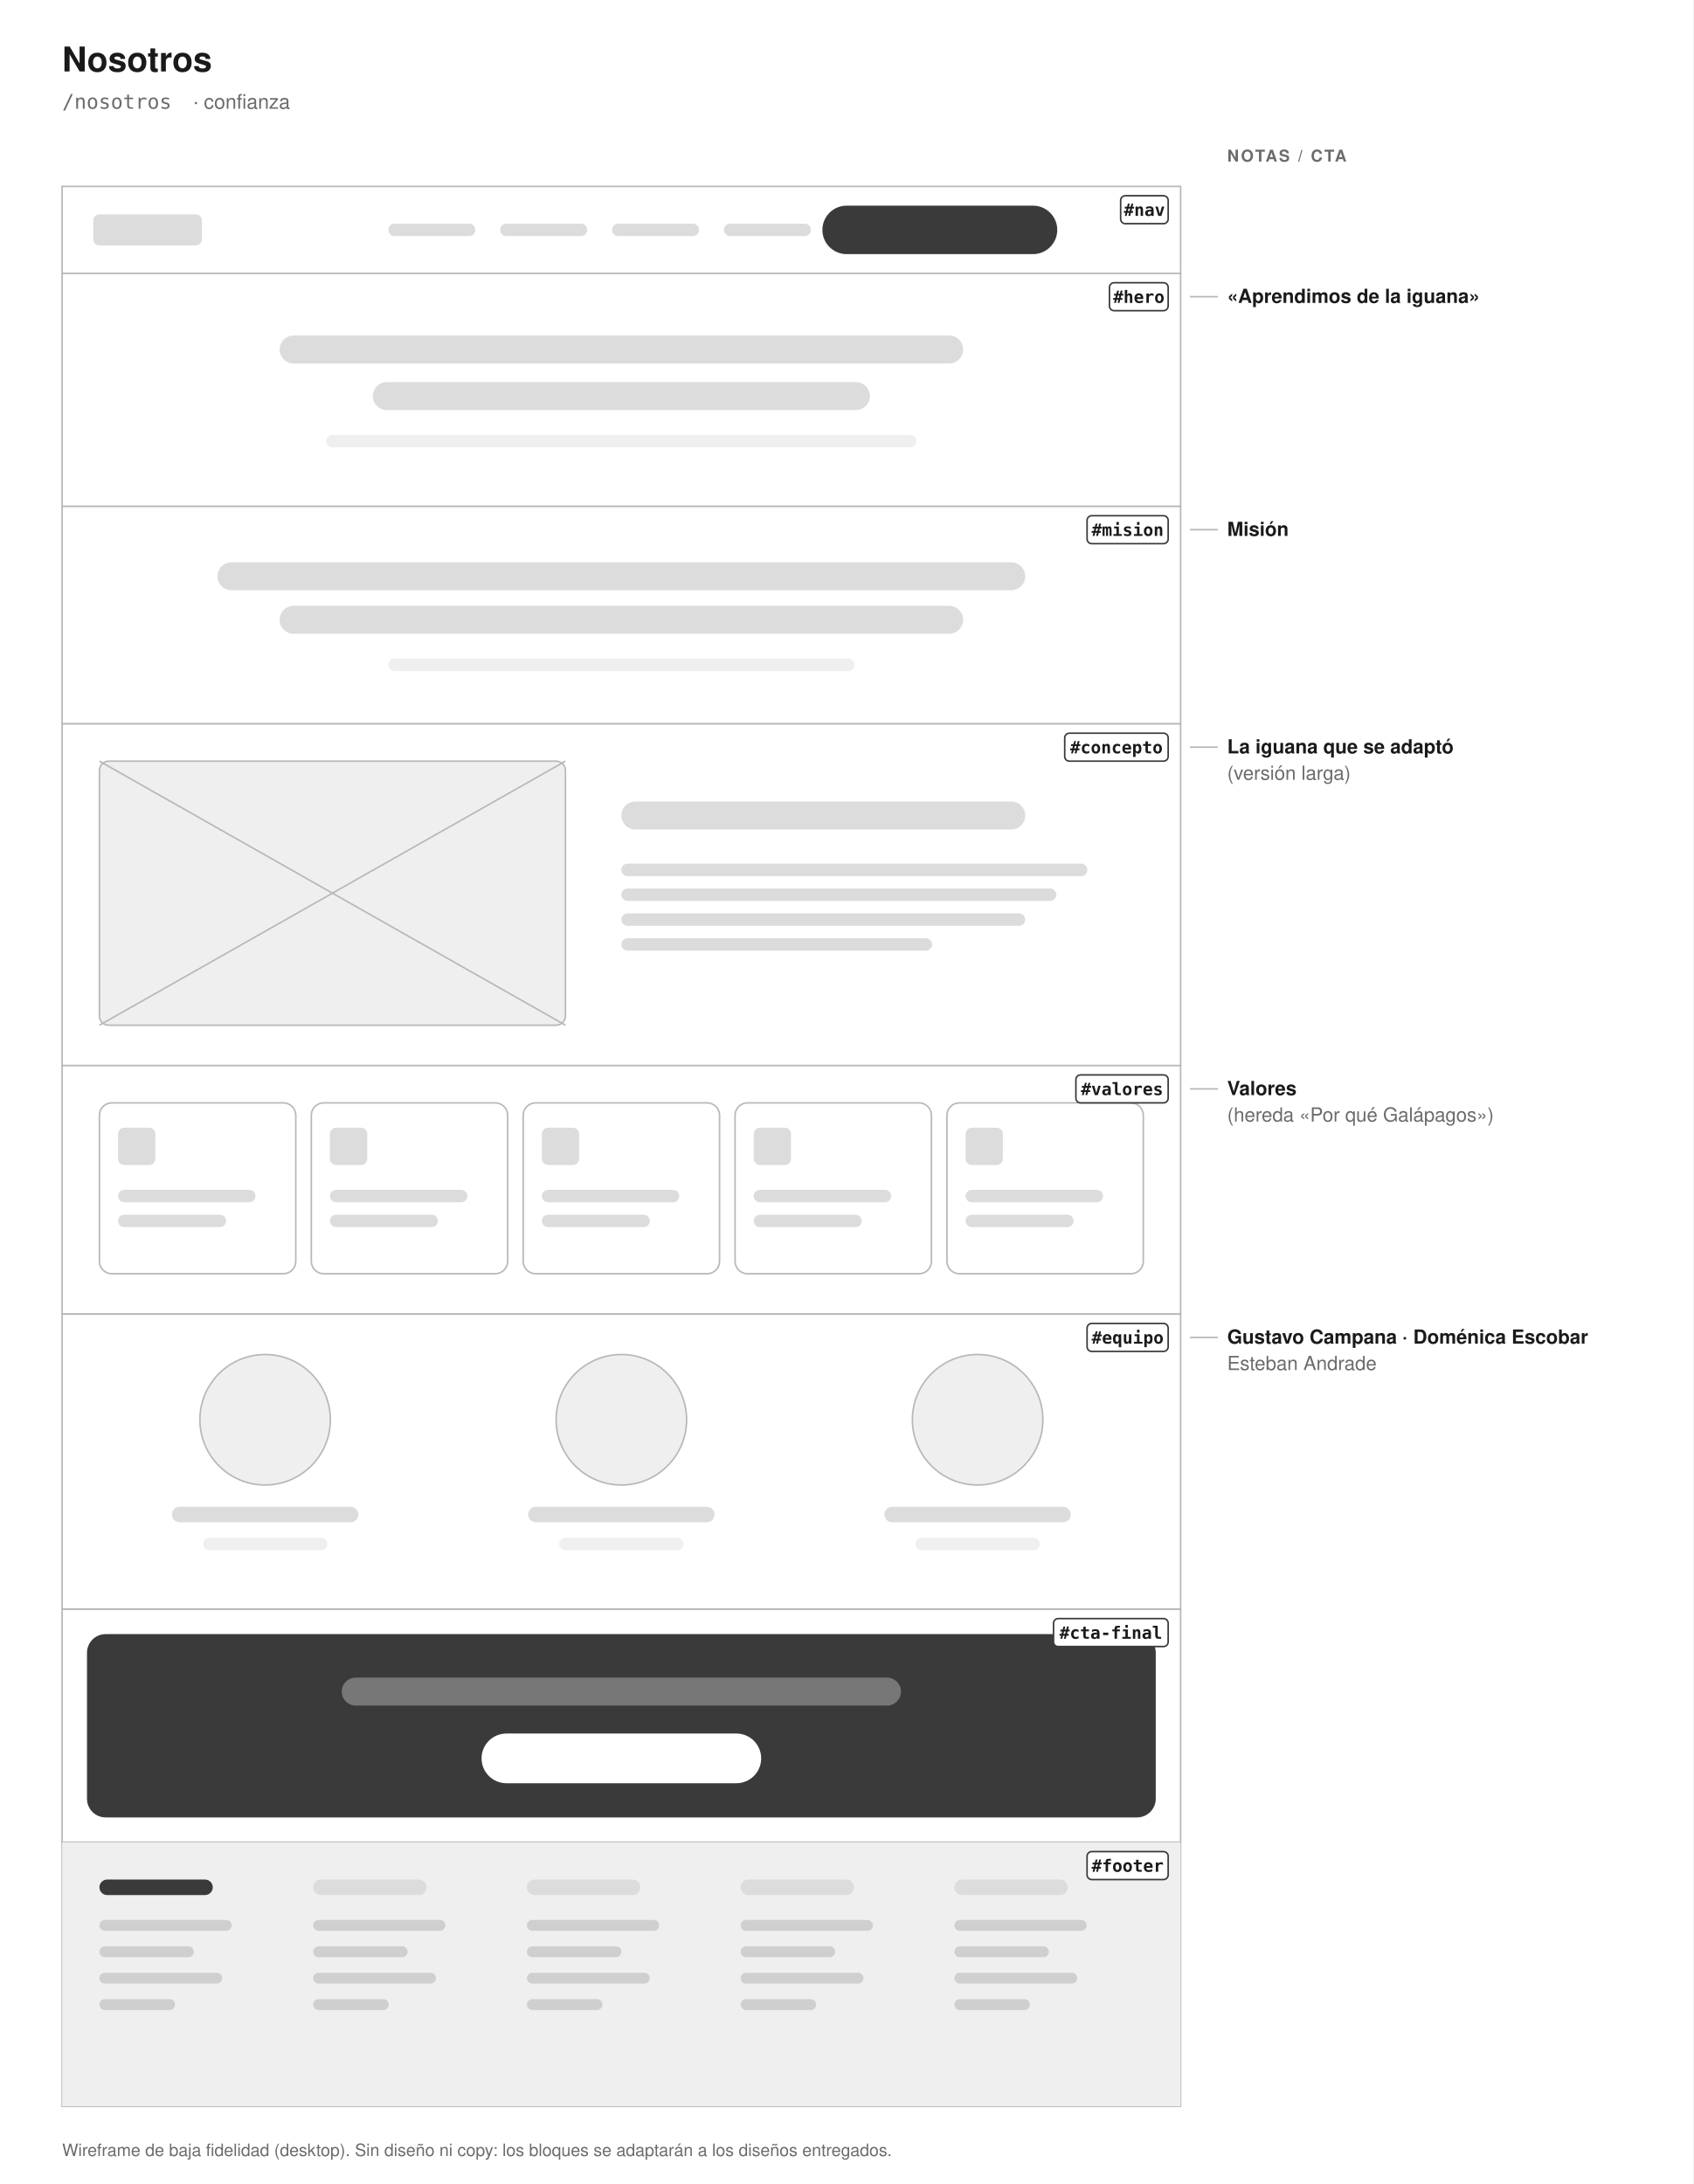
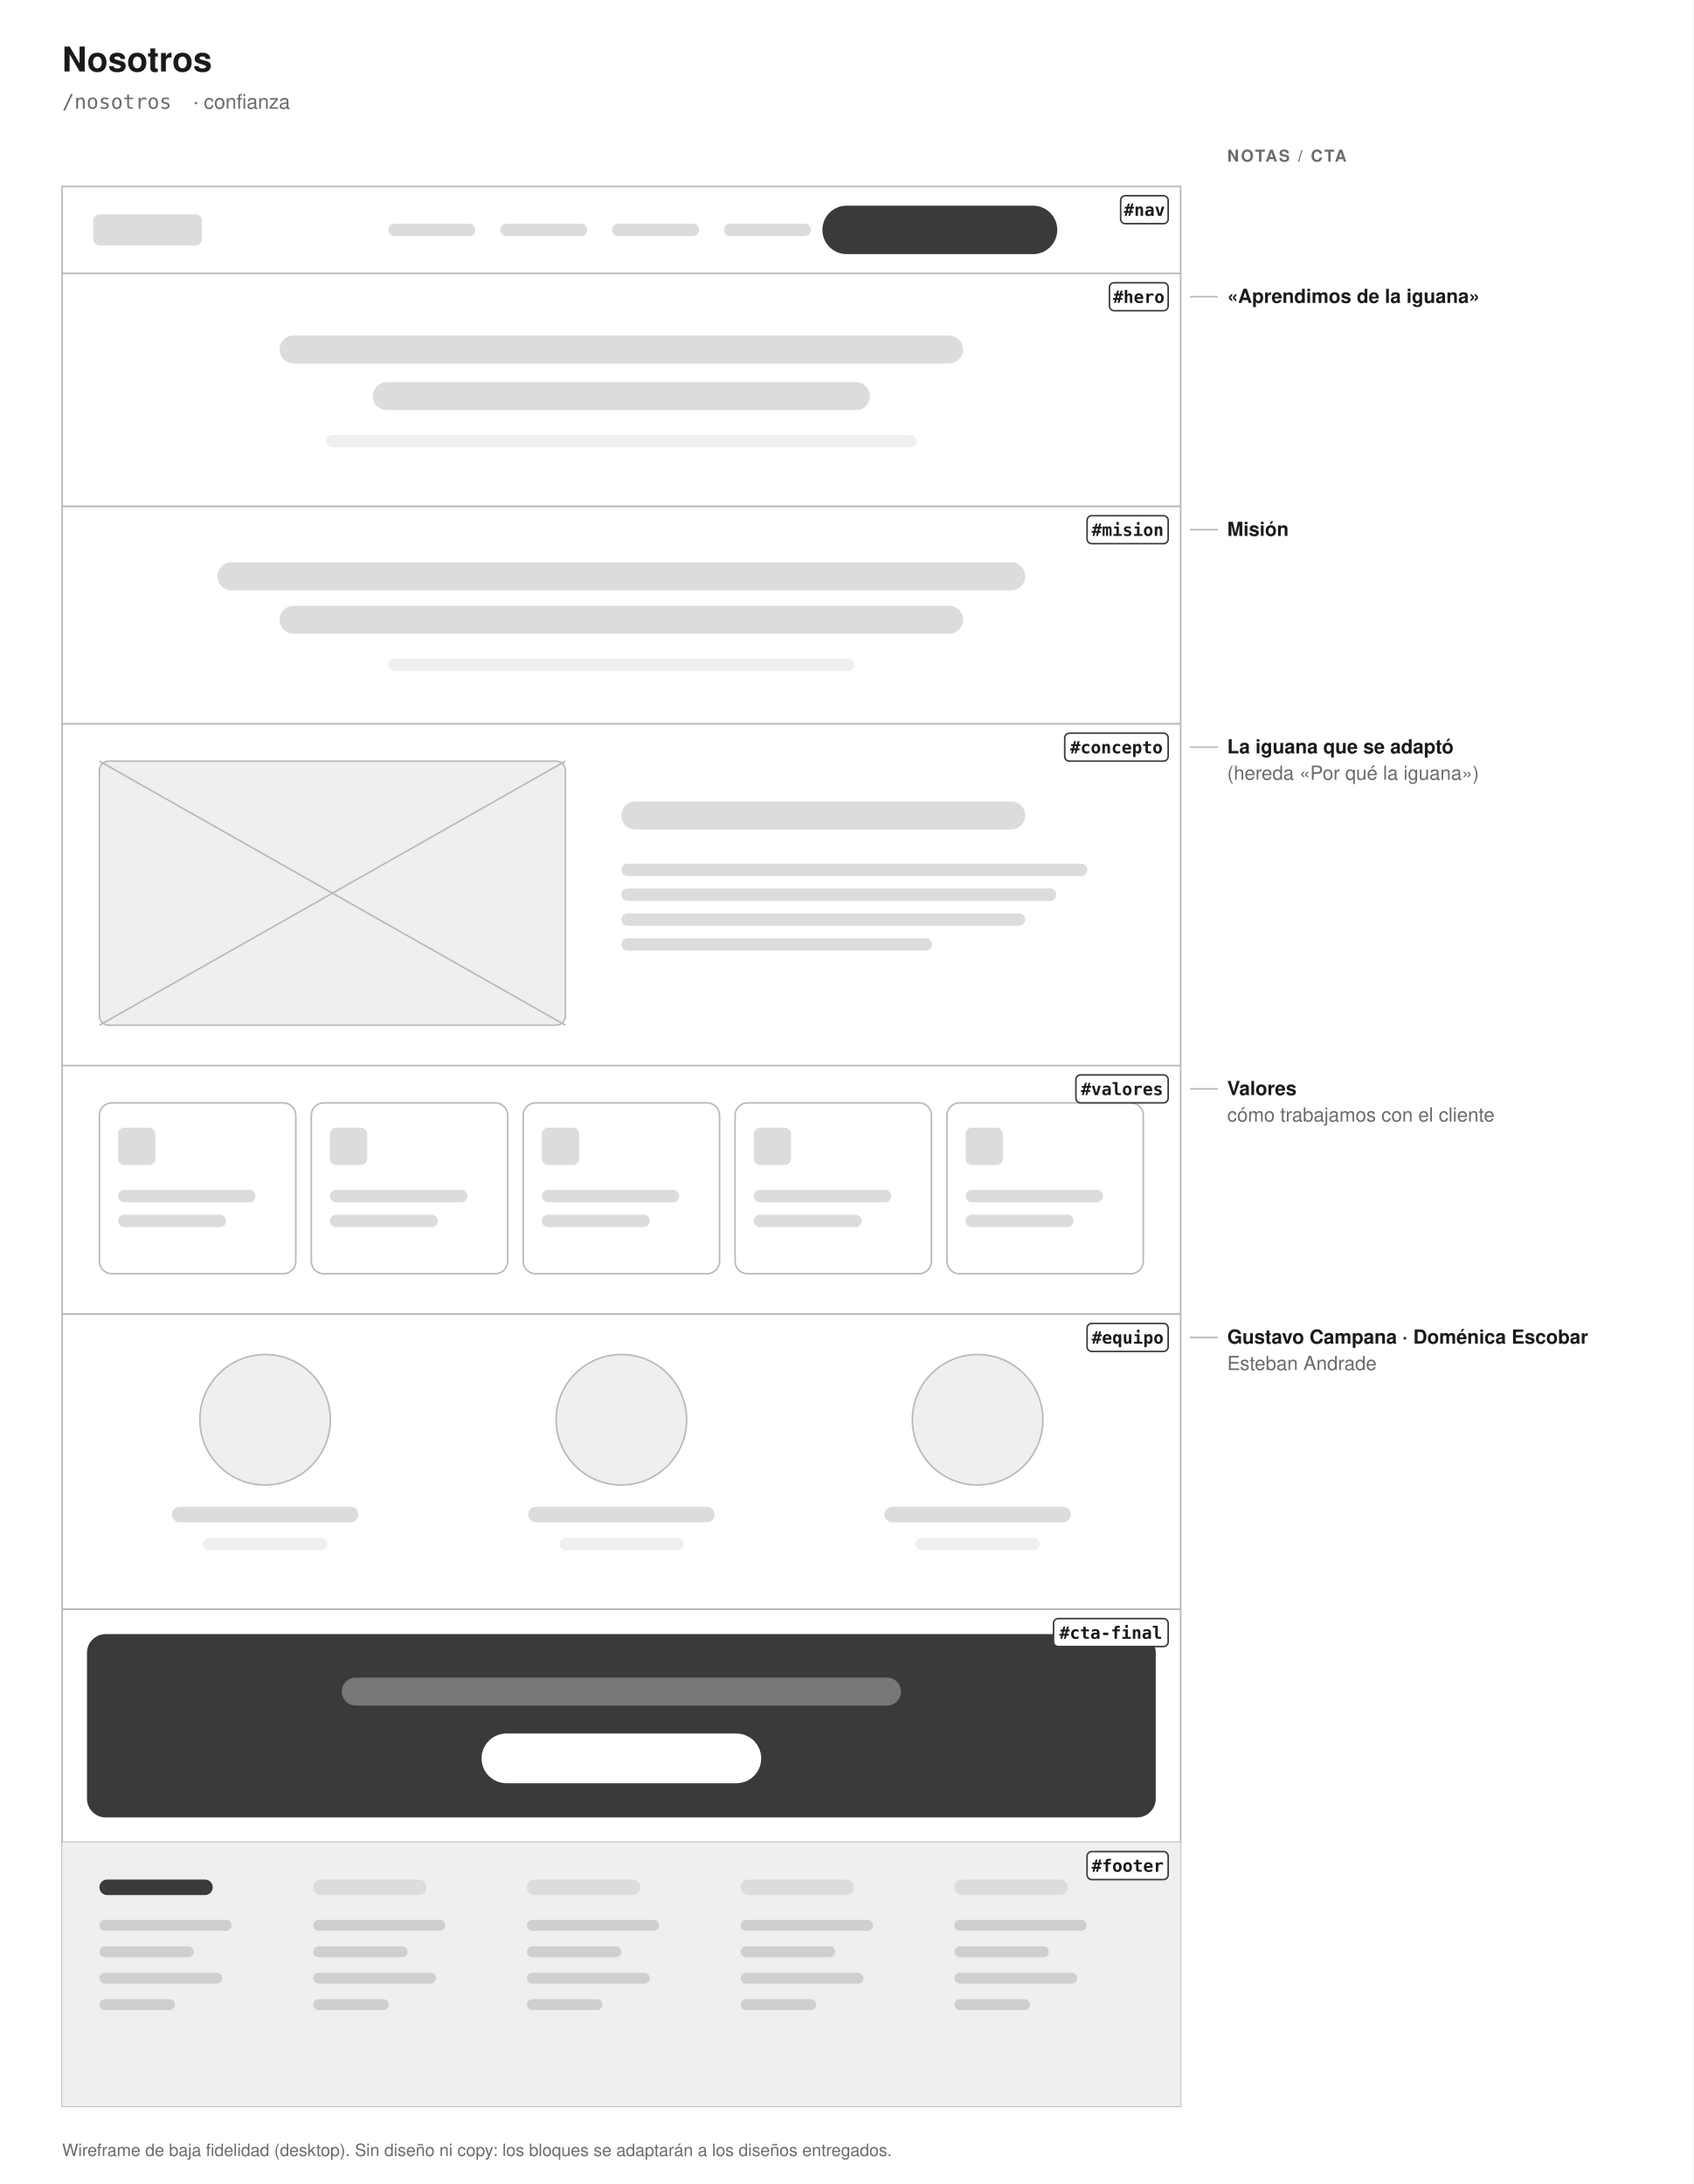
<svg xmlns="http://www.w3.org/2000/svg" viewBox="0 0 1090 1406" width="1090" height="1406" role="img" aria-label="Wireframe Nosotros">
  <rect x="0" y="0" width="1090" height="1406" rx="0" fill="#ffffff" stroke="none" stroke-width="1" />
  <text x="40" y="46" font-family="system-ui, -apple-system, 'Segoe UI', Helvetica, Arial, sans-serif" font-size="22" font-weight="700" fill="#1a1a1a" text-anchor="start">Nosotros</text>
  <text x="40" y="70" font-family="ui-monospace, 'SF Mono', Menlo, Consolas, monospace" font-size="13" font-weight="400" fill="#6b6b6b" text-anchor="start">/nosotros</text>
  <text x="124" y="70" font-family="system-ui, -apple-system, 'Segoe UI', Helvetica, Arial, sans-serif" font-size="13" font-weight="400" fill="#6b6b6b" text-anchor="start">· confianza</text>
  <text x="790" y="104" font-family="system-ui, -apple-system, 'Segoe UI', Helvetica, Arial, sans-serif" font-size="10.5" font-weight="700" fill="#6b6b6b" text-anchor="start" letter-spacing="1.2">NOTAS / CTA</text>
  <g id="blk-nav">
    <rect x="40" y="120" width="720" height="56" rx="0" fill="#fff" stroke="#b8b8b8" stroke-width="1" />
    <rect x="60" y="138" width="70" height="20" rx="4" fill="#dcdcdc" stroke="none" stroke-width="1" />
    <rect x="250" y="144" width="56" height="8" rx="4" fill="#dcdcdc" stroke="none" stroke-width="1" />
    <rect x="322" y="144" width="56" height="8" rx="4" fill="#dcdcdc" stroke="none" stroke-width="1" />
    <rect x="394" y="144" width="56" height="8" rx="4" fill="#dcdcdc" stroke="none" stroke-width="1" />
    <rect x="466" y="144" width="56" height="8" rx="4" fill="#dcdcdc" stroke="none" stroke-width="1" />
    <rect x="538" y="144" width="56" height="8" rx="4" fill="#dcdcdc" stroke="none" stroke-width="1" />
    <rect x="530" y="133" width="150" height="30" rx="15" fill="#3a3a3a" stroke="#3a3a3a" stroke-width="1.2" />
    <rect x="721.4" y="126" width="30.6" height="18" rx="3" fill="#fff" stroke="#3a3a3a" stroke-width="1" />
    <text x="736.7" y="139" font-family="ui-monospace, 'SF Mono', Menlo, Consolas, monospace" font-size="11" font-weight="600" fill="#1a1a1a" text-anchor="middle">#nav</text>
  </g>
  <g id="blk-hero">
    <rect x="40" y="176" width="720" height="150" rx="0" fill="#fff" stroke="#b8b8b8" stroke-width="1" />
    <rect x="180.0" y="216" width="440" height="18" rx="9" fill="#dcdcdc" stroke="none" stroke-width="1" />
    <rect x="240.0" y="246" width="320" height="18" rx="9" fill="#dcdcdc" stroke="none" stroke-width="1" />
    <rect x="210.0" y="280" width="380" height="8" rx="4" fill="#efefef" stroke="none" stroke-width="1" />
    <rect x="714.2" y="182" width="37.8" height="18" rx="3" fill="#fff" stroke="#3a3a3a" stroke-width="1" />
    <text x="733.1" y="195" font-family="ui-monospace, 'SF Mono', Menlo, Consolas, monospace" font-size="11" font-weight="600" fill="#1a1a1a" text-anchor="middle">#hero</text>
  </g>
  <line x1="766" y1="191" x2="784" y2="191" stroke="#b8b8b8" />
  <text x="790" y="195" font-family="system-ui, -apple-system, 'Segoe UI', Helvetica, Arial, sans-serif" font-size="12.5" font-weight="600" fill="#1a1a1a" text-anchor="start">«Aprendimos de la iguana»</text>
  <g id="blk-mision">
    <rect x="40" y="326" width="720" height="140" rx="0" fill="#fff" stroke="#b8b8b8" stroke-width="1" />
    <rect x="140.0" y="362" width="520" height="18" rx="9" fill="#dcdcdc" stroke="none" stroke-width="1" />
    <rect x="180.0" y="390" width="440" height="18" rx="9" fill="#dcdcdc" stroke="none" stroke-width="1" />
    <rect x="250.0" y="424" width="300" height="8" rx="4" fill="#efefef" stroke="none" stroke-width="1" />
    <rect x="699.8" y="332" width="52.2" height="18" rx="3" fill="#fff" stroke="#3a3a3a" stroke-width="1" />
    <text x="725.9" y="345" font-family="ui-monospace, 'SF Mono', Menlo, Consolas, monospace" font-size="11" font-weight="600" fill="#1a1a1a" text-anchor="middle">#mision</text>
  </g>
  <line x1="766" y1="341" x2="784" y2="341" stroke="#b8b8b8" />
  <text x="790" y="345" font-family="system-ui, -apple-system, 'Segoe UI', Helvetica, Arial, sans-serif" font-size="12.5" font-weight="600" fill="#1a1a1a" text-anchor="start">Misión</text>
  <g id="blk-concepto">
    <rect x="40" y="466" width="720" height="220" rx="0" fill="#fff" stroke="#b8b8b8" stroke-width="1" />
    <rect x="64" y="490" width="300" height="170" rx="6" fill="#efefef" stroke="#b8b8b8" stroke-width="1" />
    <line x1="64" y1="490" x2="364" y2="660" stroke="#b8b8b8" />
    <line x1="364" y1="490" x2="64" y2="660" stroke="#b8b8b8" />
    <rect x="400" y="516" width="260" height="18" rx="9" fill="#dcdcdc" stroke="none" stroke-width="1" />
    <rect x="400" y="556" width="300" height="8" rx="4.0" fill="#dcdcdc" stroke="none" stroke-width="1" />
    <rect x="400" y="572" width="280" height="8" rx="4.0" fill="#dcdcdc" stroke="none" stroke-width="1" />
    <rect x="400" y="588" width="260" height="8" rx="4.0" fill="#dcdcdc" stroke="none" stroke-width="1" />
    <rect x="400" y="604" width="200" height="8" rx="4.0" fill="#dcdcdc" stroke="none" stroke-width="1" />
    <rect x="685.4" y="472" width="66.6" height="18" rx="3" fill="#fff" stroke="#3a3a3a" stroke-width="1" />
    <text x="718.7" y="485" font-family="ui-monospace, 'SF Mono', Menlo, Consolas, monospace" font-size="11" font-weight="600" fill="#1a1a1a" text-anchor="middle">#concepto</text>
  </g>
  <line x1="766" y1="481" x2="784" y2="481" stroke="#b8b8b8" />
  <text x="790" y="485" font-family="system-ui, -apple-system, 'Segoe UI', Helvetica, Arial, sans-serif" font-size="12.5" font-weight="600" fill="#1a1a1a" text-anchor="start">La iguana que se adaptó</text>
-   <text x="790" y="502" font-family="system-ui, -apple-system, 'Segoe UI', Helvetica, Arial, sans-serif" font-size="12.5" font-weight="400" fill="#6b6b6b" text-anchor="start">(versión larga)</text>
+   <text x="790" y="502" font-family="system-ui, -apple-system, 'Segoe UI', Helvetica, Arial, sans-serif" font-size="12.5" font-weight="400" fill="#6b6b6b" text-anchor="start">(hereda «Por qué la iguana»)</text>
  <g id="blk-valores">
    <rect x="40" y="686" width="720" height="160" rx="0" fill="#fff" stroke="#b8b8b8" stroke-width="1" />
    <rect x="64.0" y="710" width="126.4" height="110" rx="8" fill="#fff" stroke="#b8b8b8" stroke-width="1" />
    <rect x="76.0" y="726" width="24" height="24" rx="4" fill="#dcdcdc" stroke="none" stroke-width="1" />
    <rect x="76.0" y="766" width="88.48" height="8" rx="4.0" fill="#dcdcdc" stroke="none" stroke-width="1" />
    <rect x="76.0" y="782" width="69.52" height="8" rx="4.0" fill="#dcdcdc" stroke="none" stroke-width="1" />
    <rect x="200.4" y="710" width="126.4" height="110" rx="8" fill="#fff" stroke="#b8b8b8" stroke-width="1" />
    <rect x="212.4" y="726" width="24" height="24" rx="4" fill="#dcdcdc" stroke="none" stroke-width="1" />
    <rect x="212.4" y="766" width="88.48" height="8" rx="4.0" fill="#dcdcdc" stroke="none" stroke-width="1" />
    <rect x="212.4" y="782" width="69.52" height="8" rx="4.0" fill="#dcdcdc" stroke="none" stroke-width="1" />
    <rect x="336.8" y="710" width="126.4" height="110" rx="8" fill="#fff" stroke="#b8b8b8" stroke-width="1" />
    <rect x="348.8" y="726" width="24" height="24" rx="4" fill="#dcdcdc" stroke="none" stroke-width="1" />
    <rect x="348.8" y="766" width="88.48" height="8" rx="4.0" fill="#dcdcdc" stroke="none" stroke-width="1" />
    <rect x="348.8" y="782" width="69.52" height="8" rx="4.0" fill="#dcdcdc" stroke="none" stroke-width="1" />
    <rect x="473.2" y="710" width="126.4" height="110" rx="8" fill="#fff" stroke="#b8b8b8" stroke-width="1" />
    <rect x="485.2" y="726" width="24" height="24" rx="4" fill="#dcdcdc" stroke="none" stroke-width="1" />
    <rect x="485.2" y="766" width="88.48" height="8" rx="4.0" fill="#dcdcdc" stroke="none" stroke-width="1" />
    <rect x="485.2" y="782" width="69.52" height="8" rx="4.0" fill="#dcdcdc" stroke="none" stroke-width="1" />
    <rect x="609.6" y="710" width="126.4" height="110" rx="8" fill="#fff" stroke="#b8b8b8" stroke-width="1" />
    <rect x="621.6" y="726" width="24" height="24" rx="4" fill="#dcdcdc" stroke="none" stroke-width="1" />
    <rect x="621.6" y="766" width="88.48" height="8" rx="4.0" fill="#dcdcdc" stroke="none" stroke-width="1" />
    <rect x="621.6" y="782" width="69.52" height="8" rx="4.0" fill="#dcdcdc" stroke="none" stroke-width="1" />
    <rect x="692.6" y="692" width="59.4" height="18" rx="3" fill="#fff" stroke="#3a3a3a" stroke-width="1" />
    <text x="722.3" y="705" font-family="ui-monospace, 'SF Mono', Menlo, Consolas, monospace" font-size="11" font-weight="600" fill="#1a1a1a" text-anchor="middle">#valores</text>
  </g>
  <line x1="766" y1="701" x2="784" y2="701" stroke="#b8b8b8" />
  <text x="790" y="705" font-family="system-ui, -apple-system, 'Segoe UI', Helvetica, Arial, sans-serif" font-size="12.5" font-weight="600" fill="#1a1a1a" text-anchor="start">Valores</text>
-   <text x="790" y="722" font-family="system-ui, -apple-system, 'Segoe UI', Helvetica, Arial, sans-serif" font-size="12.5" font-weight="400" fill="#6b6b6b" text-anchor="start">(hereda «Por qué Galápagos»)</text>
+   <text x="790" y="722" font-family="system-ui, -apple-system, 'Segoe UI', Helvetica, Arial, sans-serif" font-size="12.5" font-weight="400" fill="#6b6b6b" text-anchor="start">cómo trabajamos con el cliente</text>
  <g id="blk-equipo">
    <rect x="40" y="846" width="720" height="190" rx="0" fill="#fff" stroke="#b8b8b8" stroke-width="1" />
    <circle cx="170.667" cy="914" r="42" fill="#efefef" stroke="#b8b8b8" />
    <rect x="110.667" y="970" width="120" height="10" rx="5" fill="#dcdcdc" stroke="none" stroke-width="1" />
    <rect x="130.667" y="990" width="80" height="8" rx="4" fill="#efefef" stroke="none" stroke-width="1" />
    <circle cx="400" cy="914" r="42" fill="#efefef" stroke="#b8b8b8" />
    <rect x="340" y="970" width="120" height="10" rx="5" fill="#dcdcdc" stroke="none" stroke-width="1" />
    <rect x="360" y="990" width="80" height="8" rx="4" fill="#efefef" stroke="none" stroke-width="1" />
    <circle cx="629.333" cy="914" r="42" fill="#efefef" stroke="#b8b8b8" />
    <rect x="569.333" y="970" width="120" height="10" rx="5" fill="#dcdcdc" stroke="none" stroke-width="1" />
    <rect x="589.333" y="990" width="80" height="8" rx="4" fill="#efefef" stroke="none" stroke-width="1" />
    <rect x="699.8" y="852" width="52.2" height="18" rx="3" fill="#fff" stroke="#3a3a3a" stroke-width="1" />
    <text x="725.9" y="865" font-family="ui-monospace, 'SF Mono', Menlo, Consolas, monospace" font-size="11" font-weight="600" fill="#1a1a1a" text-anchor="middle">#equipo</text>
  </g>
  <line x1="766" y1="861" x2="784" y2="861" stroke="#b8b8b8" />
  <text x="790" y="865" font-family="system-ui, -apple-system, 'Segoe UI', Helvetica, Arial, sans-serif" font-size="12.5" font-weight="600" fill="#1a1a1a" text-anchor="start">Gustavo Campana · Doménica Escobar</text>
  <text x="790" y="882" font-family="system-ui, -apple-system, 'Segoe UI', Helvetica, Arial, sans-serif" font-size="12.5" font-weight="400" fill="#6b6b6b" text-anchor="start">Esteban Andrade</text>
  <g id="blk-cta-final">
    <rect x="40" y="1036" width="720" height="150" rx="0" fill="#fff" stroke="#b8b8b8" stroke-width="1" />
    <rect x="56" y="1052" width="688" height="118" rx="12" fill="#3a3a3a" stroke="none" stroke-width="1" />
    <rect x="220.0" y="1080" width="360" height="18" rx="9" fill="#777" stroke="none" stroke-width="1" />
    <rect x="310.0" y="1116" width="180" height="32" rx="16" fill="#fff" stroke="none" stroke-width="1" />
    <rect x="678.2" y="1042" width="73.8" height="18" rx="3" fill="#fff" stroke="#3a3a3a" stroke-width="1" />
    <text x="715.1" y="1055" font-family="ui-monospace, 'SF Mono', Menlo, Consolas, monospace" font-size="11" font-weight="600" fill="#1a1a1a" text-anchor="middle">#cta-final</text>
  </g>
  <g id="blk-footer">
    <rect x="40" y="1186" width="720" height="170" rx="0" fill="#fff" stroke="#b8b8b8" stroke-width="1" />
    <rect x="40" y="1186" width="720" height="170" rx="0" fill="#efefef" stroke="none" stroke-width="1" />
    <rect x="64.0" y="1210" width="72.96" height="10" rx="5" fill="#3a3a3a" stroke="none" stroke-width="1" />
    <rect x="64.0" y="1236" width="85.12" height="7" rx="3.5" fill="#cfcfcf" stroke="none" stroke-width="1" />
    <rect x="64.0" y="1253" width="60.8" height="7" rx="3.5" fill="#cfcfcf" stroke="none" stroke-width="1" />
    <rect x="64.0" y="1270" width="79.04" height="7" rx="3.5" fill="#cfcfcf" stroke="none" stroke-width="1" />
    <rect x="64.0" y="1287" width="48.64" height="7" rx="3.5" fill="#cfcfcf" stroke="none" stroke-width="1" />
    <rect x="201.6" y="1210" width="72.96" height="10" rx="5" fill="#dcdcdc" stroke="none" stroke-width="1" />
    <rect x="201.6" y="1236" width="85.12" height="7" rx="3.5" fill="#cfcfcf" stroke="none" stroke-width="1" />
    <rect x="201.6" y="1253" width="60.8" height="7" rx="3.5" fill="#cfcfcf" stroke="none" stroke-width="1" />
    <rect x="201.6" y="1270" width="79.04" height="7" rx="3.5" fill="#cfcfcf" stroke="none" stroke-width="1" />
    <rect x="201.6" y="1287" width="48.64" height="7" rx="3.5" fill="#cfcfcf" stroke="none" stroke-width="1" />
    <rect x="339.2" y="1210" width="72.96" height="10" rx="5" fill="#dcdcdc" stroke="none" stroke-width="1" />
    <rect x="339.2" y="1236" width="85.12" height="7" rx="3.5" fill="#cfcfcf" stroke="none" stroke-width="1" />
    <rect x="339.2" y="1253" width="60.8" height="7" rx="3.5" fill="#cfcfcf" stroke="none" stroke-width="1" />
    <rect x="339.2" y="1270" width="79.04" height="7" rx="3.5" fill="#cfcfcf" stroke="none" stroke-width="1" />
    <rect x="339.2" y="1287" width="48.64" height="7" rx="3.5" fill="#cfcfcf" stroke="none" stroke-width="1" />
    <rect x="476.8" y="1210" width="72.96" height="10" rx="5" fill="#dcdcdc" stroke="none" stroke-width="1" />
    <rect x="476.8" y="1236" width="85.12" height="7" rx="3.5" fill="#cfcfcf" stroke="none" stroke-width="1" />
    <rect x="476.8" y="1253" width="60.8" height="7" rx="3.5" fill="#cfcfcf" stroke="none" stroke-width="1" />
    <rect x="476.8" y="1270" width="79.04" height="7" rx="3.5" fill="#cfcfcf" stroke="none" stroke-width="1" />
    <rect x="476.8" y="1287" width="48.64" height="7" rx="3.5" fill="#cfcfcf" stroke="none" stroke-width="1" />
    <rect x="614.4" y="1210" width="72.96" height="10" rx="5" fill="#dcdcdc" stroke="none" stroke-width="1" />
    <rect x="614.4" y="1236" width="85.12" height="7" rx="3.5" fill="#cfcfcf" stroke="none" stroke-width="1" />
    <rect x="614.4" y="1253" width="60.8" height="7" rx="3.5" fill="#cfcfcf" stroke="none" stroke-width="1" />
    <rect x="614.4" y="1270" width="79.04" height="7" rx="3.5" fill="#cfcfcf" stroke="none" stroke-width="1" />
    <rect x="614.4" y="1287" width="48.64" height="7" rx="3.5" fill="#cfcfcf" stroke="none" stroke-width="1" />
    <rect x="699.8" y="1192" width="52.2" height="18" rx="3" fill="#fff" stroke="#3a3a3a" stroke-width="1" />
    <text x="725.9" y="1205" font-family="ui-monospace, 'SF Mono', Menlo, Consolas, monospace" font-size="11" font-weight="600" fill="#1a1a1a" text-anchor="middle">#footer</text>
  </g>
  <text x="40" y="1388" font-family="system-ui, -apple-system, 'Segoe UI', Helvetica, Arial, sans-serif" font-size="11" font-weight="400" fill="#6b6b6b" text-anchor="start">Wireframe de baja fidelidad (desktop). Sin diseño ni copy: los bloques se adaptarán a los diseños entregados.</text>
</svg>
